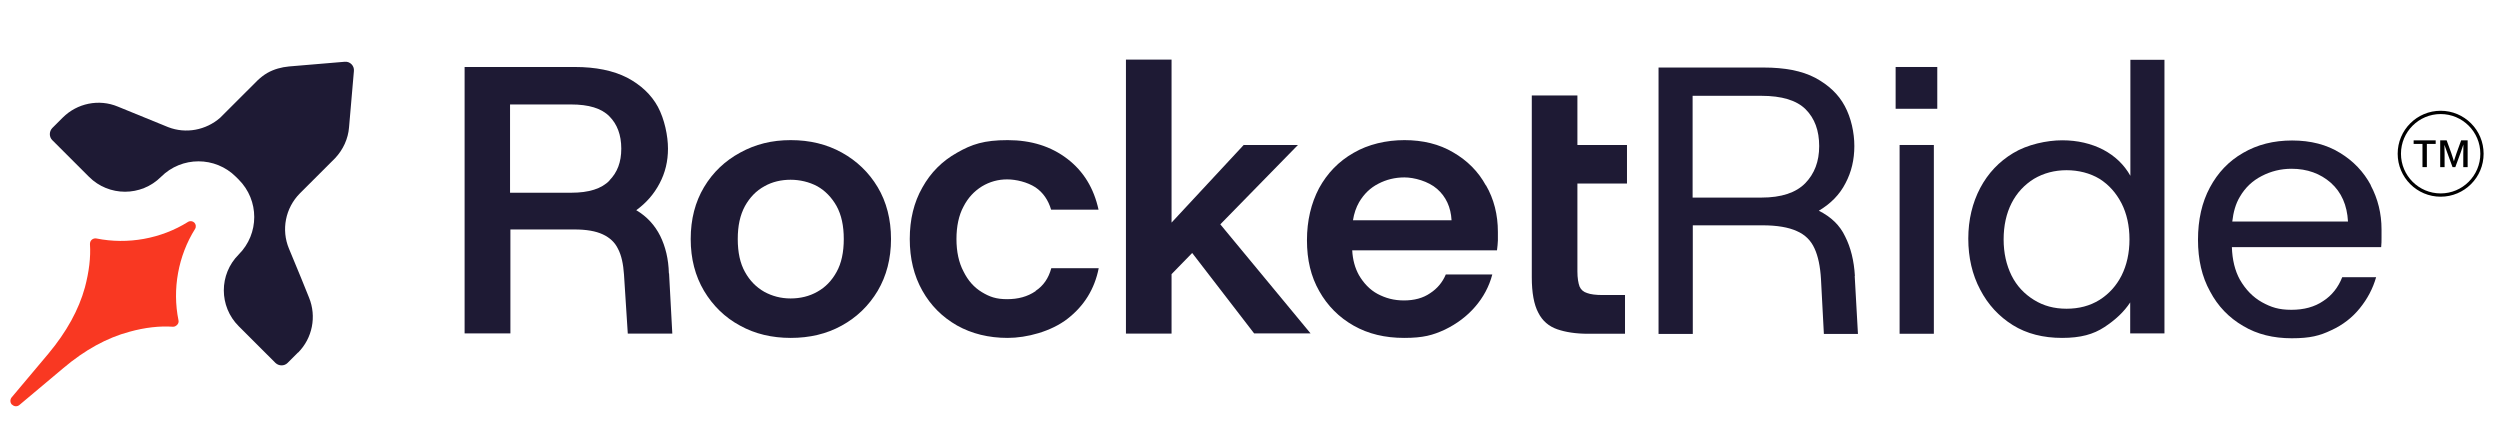
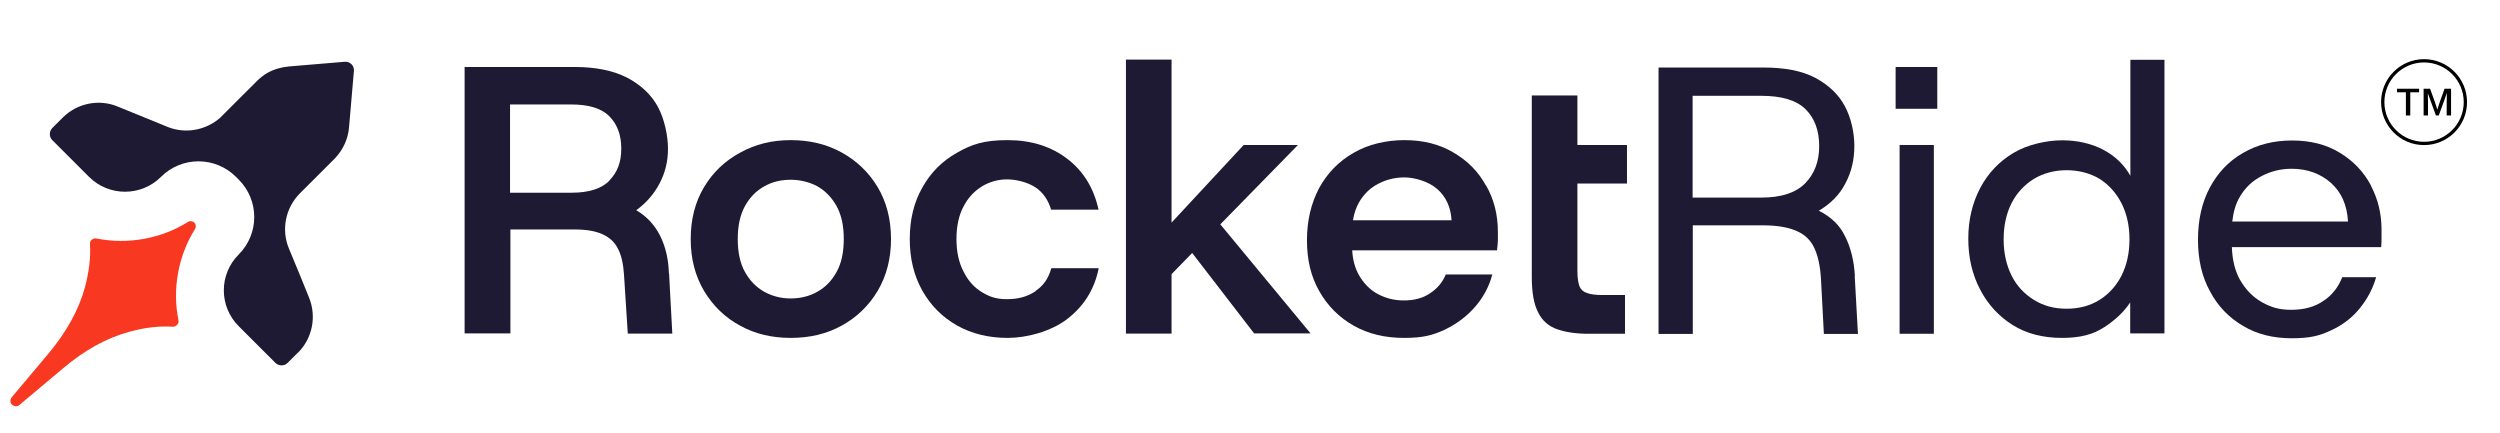
<svg xmlns="http://www.w3.org/2000/svg" width="1920" zoomAndPan="magnify" viewBox="0 0 1440 249" height="332" preserveAspectRatio="xMidYMid meet" version="1.0">
  <defs>
-     <clipPath id="f4636453d4">
+     <clipPath id="9c5eb7aef1">
      <path d="M 648 34.07 L 755 34.07 L 755 193 L 648 193 Z M 648 34.07 " clip-rule="nonzero" />
    </clipPath>
-     <clipPath id="9aa6561abb">
+     <clipPath id="462274172a">
      <path d="M 1133 34.07 L 1247 34.07 L 1247 195 L 1133 195 Z M 1133 34.07 " clip-rule="nonzero" />
    </clipPath>
-     <clipPath id="1a4a7fdc16">
+     <clipPath id="baa3a1a33a">
      <path d="M 1266 80 L 1371.762 80 L 1371.762 195 L 1266 195 Z M 1266 80 " clip-rule="nonzero" />
    </clipPath>
-     <clipPath id="58ec27699d">
+     <clipPath id="8b70056b0c">
      <path d="M 6.012 127 L 113 127 L 113 234.32 L 6.012 234.32 Z M 6.012 127 " clip-rule="nonzero" />
    </clipPath>
-     <clipPath id="b926862140">
-       <path d="M 1381.062 63.801 L 1430.562 63.801 L 1430.562 113.301 L 1381.062 113.301 Z M 1381.062 63.801 " clip-rule="nonzero" />
+     <clipPath id="d094448ce4">
+       <path d="M 1371.508 34.07 L 1421.008 34.07 L 1421.008 83.57 L 1371.508 83.57 Z M 1371.508 34.07 " clip-rule="nonzero" />
    </clipPath>
  </defs>
  <rect x="-144" width="1728" fill="#ffffff" y="-24.9" height="298.8" fill-opacity="1" />
  <rect x="-144" width="1728" fill="#ffffff" y="-24.9" height="298.8" fill-opacity="1" />
  <path fill="#1e1a34" d="M 385.277 157.488 C 385.07 149.188 383.305 142.027 380.293 135.906 C 377.176 129.684 372.609 124.703 366.48 121.07 C 372.191 116.922 376.66 111.836 379.879 105.715 C 383.199 99.488 384.758 92.848 384.758 85.586 C 384.758 78.324 382.785 68.676 378.941 61.516 C 375.102 54.461 369.078 48.859 361.184 44.707 C 353.188 40.66 343.219 38.586 331.066 38.586 L 267.613 38.586 L 267.613 192.039 L 293.992 192.039 L 293.992 132.172 L 330.859 132.172 C 337.816 132.172 343.113 133.105 347.164 134.973 C 351.215 136.84 354.227 139.641 355.992 143.379 C 357.965 147.113 359.004 152.094 359.418 158.109 L 361.602 192.141 L 387.25 192.141 L 385.383 157.488 Z M 351.109 103.949 C 346.543 108.723 339.168 111.008 329.094 111.008 L 293.785 111.008 L 293.785 60.168 L 328.887 60.168 C 339.062 60.168 346.438 62.348 351.008 67.016 C 355.473 71.477 357.859 77.703 357.859 85.586 C 357.859 93.473 355.578 99.281 351.008 103.949 Z M 351.109 103.949 " fill-opacity="1" fill-rule="nonzero" />
  <path fill="#1e1a34" d="M 505.539 107.789 C 500.449 99.281 493.492 92.641 484.871 87.871 C 476.25 83.098 466.488 80.711 455.48 80.711 C 444.473 80.711 435.125 83.098 426.402 87.871 C 417.574 92.641 410.617 99.281 405.527 107.789 C 400.441 116.297 397.844 126.258 397.844 137.672 C 397.844 149.082 400.441 158.941 405.527 167.551 C 410.617 176.059 417.574 182.906 426.301 187.574 C 434.918 192.348 444.68 194.633 455.48 194.633 C 466.281 194.633 476.148 192.348 484.77 187.574 C 493.492 182.805 500.449 176.059 505.539 167.551 C 510.625 158.941 513.223 148.98 513.223 137.672 C 513.223 126.363 510.625 116.297 505.539 107.789 Z M 481.859 156.656 C 479.055 161.742 475.422 165.477 470.746 168.07 C 466.18 170.664 460.984 171.91 455.379 171.91 C 449.77 171.91 444.785 170.559 440.215 168.07 C 435.645 165.477 431.906 161.742 429.102 156.656 C 426.301 151.676 424.949 145.348 424.949 137.672 C 424.949 129.992 426.301 123.871 429.102 118.684 C 431.906 113.703 435.543 109.863 440.32 107.27 C 444.891 104.676 450.082 103.535 455.379 103.535 C 460.676 103.535 466.074 104.781 470.746 107.27 C 475.316 109.863 479.055 113.703 481.859 118.684 C 484.664 123.77 486.016 130.098 486.016 137.672 C 486.016 145.246 484.664 151.676 481.859 156.656 Z M 481.859 156.656 " fill-opacity="1" fill-rule="nonzero" />
  <path fill="#1e1a34" d="M 596.406 167.758 C 591.84 170.871 586.438 172.324 580.102 172.324 C 573.77 172.324 570.031 170.977 565.562 168.277 C 561.098 165.582 557.566 161.637 554.973 156.348 C 552.27 151.262 550.922 144.934 550.922 137.672 C 550.922 130.406 552.27 123.977 554.973 118.996 C 557.566 113.91 561.098 110.176 565.562 107.375 C 570.031 104.676 574.91 103.328 580.102 103.328 C 585.297 103.328 591.734 104.887 596.406 107.895 C 600.875 110.902 603.781 115.262 605.441 120.758 L 632.758 120.758 C 630.055 108.414 624.137 98.66 614.789 91.5 C 605.441 84.34 594.02 80.711 580.414 80.711 C 566.809 80.711 559.75 83.098 551.234 87.973 C 542.719 92.746 536.07 99.387 531.293 107.996 C 526.414 116.504 524.023 126.465 524.023 137.672 C 524.023 148.875 526.414 158.836 531.293 167.449 C 536.07 175.957 542.719 182.598 551.234 187.473 C 559.75 192.246 569.512 194.633 580.414 194.633 C 591.32 194.633 605.441 191 614.996 183.531 C 624.449 176.164 630.473 166.516 632.859 154.48 L 605.547 154.48 C 603.988 160.184 601.082 164.543 596.512 167.551 L 596.512 167.758 Z M 596.406 167.758 " fill-opacity="1" fill-rule="nonzero" />
-   <g clip-path="url(#f4636453d4)">
+   <g clip-path="url(#9c5eb7aef1)">
    <path fill="#1e1a34" d="M 702.855 129.164 L 695.898 120.758 L 679.801 136.84 L 686.656 145.66 L 722.379 192.039 L 754.887 192.039 Z M 716.461 83.406 L 674.711 128.332 L 661.625 142.547 L 673.051 159.668 L 674.711 158.008 L 686.656 145.762 L 702.855 129.266 L 747.617 83.512 L 716.461 83.512 Z M 648.543 34.332 L 648.543 192.141 L 674.816 192.141 L 674.816 34.332 Z M 648.543 34.332 " fill-opacity="1" fill-rule="nonzero" />
  </g>
  <path fill="#1e1a34" d="M 855.828 106.754 C 851.469 98.762 845.133 92.434 837.031 87.766 C 829.035 82.992 819.48 80.711 808.992 80.711 C 798.504 80.711 788.117 83.098 779.602 88.078 C 771.086 92.953 764.543 99.695 759.766 108.414 C 755.195 117.129 752.809 127.09 752.809 138.398 C 752.809 149.707 755.094 159.25 759.871 167.656 C 764.648 176.164 771.293 182.805 779.707 187.574 C 788.117 192.348 797.777 194.633 808.785 194.633 C 819.793 194.633 825.297 193.074 832.254 189.859 C 839.109 186.539 844.926 182.18 849.598 176.785 C 854.375 171.285 857.699 165.164 859.566 158.109 L 832.773 158.109 C 830.906 162.57 827.895 166.203 823.738 168.898 C 819.688 171.703 814.602 173.051 808.68 173.051 C 802.762 173.051 798.086 171.703 793.52 169.316 C 789.051 166.93 785.418 163.09 782.719 158.422 C 780.434 154.27 779.188 149.707 778.875 144.207 L 862.266 144.207 C 862.477 142.133 862.785 140.16 862.785 138.5 L 862.785 133.625 C 862.785 123.664 860.504 114.637 855.934 106.754 Z M 779.289 126.984 C 779.914 122.938 781.16 119.41 782.82 116.504 C 785.625 111.734 789.262 108.203 793.934 105.82 C 798.504 103.434 803.488 102.188 808.992 102.188 C 814.496 102.188 822.699 104.367 827.789 108.828 C 832.879 113.289 835.68 119.305 836.098 126.879 L 779.289 126.879 Z M 779.289 126.984 " fill-opacity="1" fill-rule="nonzero" />
  <path fill="#1e1a34" d="M 937.145 105.609 L 937.145 83.512 L 908.586 83.512 L 908.586 54.98 L 882.312 54.98 L 882.312 159.77 C 882.312 168.59 883.559 175.438 886.051 180.105 C 888.438 184.879 892.176 187.992 896.953 189.652 C 901.73 191.312 907.652 192.246 914.711 192.246 L 936.004 192.246 L 936.004 169.938 L 923.02 169.938 C 919.18 169.938 916.062 169.523 914.191 168.797 C 912.117 168.176 910.664 166.93 909.832 165.062 C 909.105 163.09 908.586 160.184 908.586 156.348 L 908.586 105.715 L 937.145 105.715 Z M 937.145 105.609 " fill-opacity="1" fill-rule="nonzero" />
  <path fill="#1e1a34" d="M 1068.414 158.836 C 1067.895 150.121 1066.023 142.547 1062.805 136.219 C 1059.793 129.785 1054.703 124.91 1047.641 121.383 C 1054.602 117.23 1059.688 112.043 1063.012 105.508 C 1066.441 99.074 1068.102 91.914 1068.102 84.133 C 1068.102 76.352 1066.23 67.844 1062.598 61.102 C 1058.961 54.254 1053.25 48.961 1045.566 44.812 C 1037.879 40.766 1027.91 38.898 1015.863 38.898 L 955.32 38.898 L 955.32 192.348 L 975.051 192.348 L 975.051 129.785 L 1015.137 129.785 C 1023.652 129.785 1030.195 130.926 1034.973 133.105 C 1039.75 135.18 1043.074 138.5 1045.148 143.066 C 1047.227 147.527 1048.473 153.543 1048.887 160.809 L 1050.551 192.348 L 1070.18 192.348 L 1068.309 158.941 L 1068.414 158.941 Z M 1039.855 105.508 C 1034.453 111.008 1026.145 113.809 1014.516 113.809 L 974.945 113.809 L 974.945 55.188 L 1014.516 55.188 C 1026.352 55.188 1034.867 57.781 1040.062 62.969 C 1045.254 68.156 1047.852 75.211 1047.852 84.133 C 1047.852 93.059 1045.148 100.008 1039.852 105.508 Z M 1039.855 105.508 " fill-opacity="1" fill-rule="nonzero" />
  <path fill="#1e1a34" d="M 1094.168 83.512 L 1094.168 192.246 L 1113.898 192.246 L 1113.898 83.512 Z M 1091.883 38.586 L 1091.883 62.656 L 1115.871 62.656 L 1115.871 38.586 Z M 1091.883 38.586 " fill-opacity="1" fill-rule="nonzero" />
-   <g clip-path="url(#9aa6561abb)">
+   <g clip-path="url(#462274172a)">
    <path fill="#1e1a34" d="M 1227.098 34.438 L 1227.098 101.254 C 1223.461 94.82 1218.27 89.84 1211.418 86.211 C 1204.562 82.684 1196.668 80.812 1187.844 80.812 C 1179.016 80.812 1167.797 83.199 1159.594 88.18 C 1151.492 93.059 1145.16 99.695 1140.59 108.309 C 1136.125 116.816 1133.734 126.57 1133.734 137.465 C 1133.734 148.355 1136.02 158.215 1140.59 166.824 C 1145.055 175.438 1151.391 182.285 1159.387 187.266 C 1167.383 192.246 1176.938 194.633 1187.738 194.633 C 1198.539 194.633 1205.809 192.555 1212.145 188.406 C 1218.477 184.254 1223.465 179.586 1226.992 174.191 L 1226.992 192.039 L 1246.727 192.039 L 1246.727 34.438 L 1226.992 34.438 Z M 1222.008 158.734 C 1218.996 164.648 1214.738 169.316 1209.34 172.738 C 1203.836 176.164 1197.5 177.824 1190.336 177.824 C 1183.168 177.824 1177.043 176.164 1171.539 172.738 C 1166.031 169.316 1161.672 164.75 1158.66 158.734 C 1155.648 152.609 1154.09 145.762 1154.09 137.879 C 1154.09 129.992 1155.648 122.938 1158.66 117.023 C 1161.672 111.109 1166.031 106.441 1171.539 103.016 C 1177.145 99.695 1183.48 98.039 1190.336 98.039 C 1197.188 98.039 1203.836 99.695 1209.34 103.016 C 1214.738 106.441 1218.895 111.109 1222.008 117.129 C 1225.02 123.043 1226.578 129.992 1226.578 137.879 C 1226.578 145.762 1225.02 152.715 1222.008 158.734 Z M 1222.008 158.734 " fill-opacity="1" fill-rule="nonzero" />
  </g>
-   <g clip-path="url(#1a4a7fdc16)">
+   <g clip-path="url(#baa3a1a33a)">
    <path fill="#1e1a34" d="M 1365.637 106.754 C 1361.48 98.973 1355.562 92.746 1347.875 88.078 C 1340.191 83.305 1330.949 80.918 1320.254 80.918 C 1309.555 80.918 1300.207 83.305 1292.004 88.078 C 1283.695 92.848 1277.465 99.488 1272.895 107.996 C 1268.328 116.504 1266.043 126.57 1266.043 138.086 C 1266.043 149.602 1268.328 159.457 1273 167.863 C 1277.465 176.371 1283.906 183.012 1292.109 187.785 C 1300.105 192.555 1309.453 194.84 1320.043 194.84 C 1330.637 194.84 1336.141 193.387 1342.684 190.273 C 1349.332 187.266 1354.836 183.012 1359.195 177.617 C 1363.664 172.117 1366.777 166.203 1368.648 159.668 L 1349.125 159.668 C 1346.84 165.477 1343.203 170.145 1338.219 173.363 C 1333.234 176.785 1327.105 178.445 1319.836 178.445 C 1312.566 178.445 1308.207 176.992 1302.91 174.09 C 1297.715 171.184 1293.457 166.824 1290.137 161.016 C 1287.332 155.93 1285.773 149.602 1285.566 142.34 L 1371.555 142.34 C 1371.762 140.473 1371.762 138.707 1371.762 136.945 L 1371.762 132.172 C 1371.762 123.043 1369.688 114.535 1365.531 106.754 Z M 1285.773 127.711 C 1286.398 122.211 1287.746 117.336 1290.137 113.391 C 1293.25 107.996 1297.508 104.055 1302.805 101.355 C 1307.996 98.66 1313.711 97.207 1319.941 97.207 C 1328.977 97.207 1336.559 100.008 1342.582 105.301 C 1348.707 110.797 1351.926 118.164 1352.445 127.605 L 1285.773 127.605 Z M 1285.773 127.711 " fill-opacity="1" fill-rule="nonzero" />
  </g>
  <path fill="#1e1a34" d="M 171.656 203.035 L 165.633 209.055 C 163.762 210.922 160.648 210.922 158.676 209.055 L 137.488 187.887 C 126.066 176.473 126.066 158.008 137.488 146.594 C 149.43 134.66 149.43 115.363 137.488 103.434 L 135.93 101.875 C 123.988 89.945 104.672 89.945 92.73 101.875 C 81.305 113.289 62.715 113.289 51.293 101.875 L 30.105 80.711 C 28.238 78.844 28.238 75.73 30.105 73.758 L 36.129 67.742 C 44.438 59.441 57.004 56.848 67.906 61.414 L 96.883 73.238 C 107.059 77.184 118.586 75.004 126.793 67.844 L 148.289 46.367 C 149.949 44.812 151.82 43.254 154 42.012 C 157.844 39.832 162.102 38.691 166.465 38.277 L 198.555 35.578 C 201.566 35.266 204.16 37.859 203.852 40.871 L 201.047 73.344 C 200.527 79.984 197.617 86.211 193.051 91.086 L 172.695 111.422 C 164.387 119.824 161.895 132.379 166.465 143.273 L 167.5 145.762 L 173.422 160.082 L 177.992 171.391 C 182.457 182.285 179.965 194.84 171.656 203.141 Z M 171.656 203.035 " fill-opacity="1" fill-rule="nonzero" />
-   <g clip-path="url(#58ec27699d)">
+   <g clip-path="url(#8b70056b0c)">
    <path fill="#f93822" d="M 6.844 233.02 C 5.805 231.98 5.699 230.219 6.637 228.973 L 27.926 203.656 C 38.309 191.207 45.371 178.445 48.902 165.582 C 51.293 156.555 52.332 148.148 51.812 140.574 C 51.812 139.641 52.121 138.707 52.852 138.086 C 53.578 137.465 54.613 137.152 55.551 137.359 C 73.516 140.992 92.73 137.566 108.305 127.812 C 109.449 127.09 111.008 127.297 111.941 128.23 C 112.875 129.164 113.082 130.719 112.355 131.859 C 102.594 147.422 99.168 166.617 102.801 184.465 C 103.012 185.293 102.801 186.227 102.18 186.953 C 101.555 187.68 100.516 188.301 99.582 188.199 C 92 187.68 83.484 188.613 74.555 191.102 C 61.676 194.527 48.801 201.582 36.441 212.062 L 11.102 233.332 C 9.961 234.266 8.195 234.266 7.051 233.125 L 6.844 233.125 Z M 6.844 233.02 " fill-opacity="1" fill-rule="nonzero" />
  </g>
-   <g clip-path="url(#b926862140)">
-     <path fill="#000000" d="M 1405.812 65.695 C 1393.207 65.695 1382.957 75.945 1382.957 88.551 C 1382.957 101.152 1393.207 111.406 1405.812 111.406 C 1418.414 111.406 1428.668 101.152 1428.668 88.551 C 1428.668 75.945 1418.414 65.695 1405.812 65.695 Z M 1405.812 113.301 C 1402.473 113.301 1399.23 112.645 1396.176 111.355 C 1393.23 110.105 1390.582 108.324 1388.312 106.051 C 1386.039 103.777 1384.254 101.129 1383.008 98.184 C 1381.715 95.133 1381.062 91.891 1381.062 88.551 C 1381.062 85.211 1381.715 81.969 1383.008 78.914 C 1384.254 75.969 1386.039 73.32 1388.312 71.051 C 1390.582 68.777 1393.23 66.992 1396.176 65.746 C 1399.23 64.453 1402.473 63.801 1405.812 63.801 C 1409.152 63.801 1412.395 64.453 1415.445 65.746 C 1418.391 66.992 1421.039 68.777 1423.312 71.051 C 1425.586 73.32 1427.371 75.969 1428.617 78.914 C 1429.906 81.969 1430.562 85.211 1430.562 88.551 C 1430.562 91.891 1429.906 95.133 1428.617 98.184 C 1427.371 101.129 1425.586 103.777 1423.312 106.051 C 1421.039 108.324 1418.391 110.105 1415.445 111.355 C 1412.395 112.645 1409.152 113.301 1405.812 113.301 " fill-opacity="1" fill-rule="nonzero" />
+   <g clip-path="url(#d094448ce4)">
+     <path fill="#000000" d="M 1396.258 35.965 C 1383.652 35.965 1373.402 46.215 1373.402 58.82 C 1373.402 71.422 1383.652 81.676 1396.258 81.676 C 1408.859 81.676 1419.113 71.422 1419.113 58.82 C 1419.113 46.215 1408.859 35.965 1396.258 35.965 Z M 1396.258 83.57 C 1392.918 83.57 1389.676 82.914 1386.621 81.625 C 1383.676 80.379 1381.027 78.594 1378.758 76.32 C 1376.484 74.047 1374.699 71.398 1373.453 68.453 C 1372.16 65.402 1371.508 62.16 1371.508 58.82 C 1371.508 55.48 1372.16 52.238 1373.453 49.184 C 1374.699 46.238 1376.484 43.59 1378.758 41.32 C 1381.027 39.047 1383.676 37.262 1386.621 36.016 C 1389.676 34.723 1392.918 34.07 1396.258 34.07 C 1399.598 34.07 1402.84 34.723 1405.891 36.016 C 1408.84 37.262 1411.484 39.047 1413.758 41.32 C 1416.031 43.59 1417.816 46.238 1419.062 49.184 C 1420.352 52.238 1421.008 55.48 1421.008 58.82 C 1421.008 62.16 1420.352 65.402 1419.062 68.453 C 1417.816 71.398 1416.031 74.047 1413.758 76.32 C 1411.484 78.594 1408.84 80.379 1405.891 81.625 C 1402.84 82.914 1399.598 83.57 1396.258 83.57 " fill-opacity="1" fill-rule="nonzero" />
  </g>
-   <path fill="#000000" d="M 1395.348 96.254 L 1395.348 82.895 L 1390.254 82.895 L 1390.254 80.844 L 1402.953 80.844 L 1402.953 82.895 L 1397.871 82.895 L 1397.871 96.254 L 1395.348 96.254 " fill-opacity="1" fill-rule="nonzero" />
-   <path fill="#000000" d="M 1418.848 96.254 L 1418.848 88.445 C 1418.848 87.777 1418.863 87.031 1418.895 86.234 L 1418.91 83.207 C 1418.754 83.68 1417.656 87.004 1417.488 87.461 L 1414.266 96.254 L 1412.66 96.254 L 1409.438 87.461 C 1409.273 87.004 1408.148 83.895 1407.996 83.434 L 1408.035 86.242 C 1408.066 87.004 1408.082 87.738 1408.082 88.43 L 1408.082 96.254 L 1405.559 96.254 L 1405.559 80.844 L 1409.277 80.844 L 1411.961 88.234 C 1412.32 89.227 1412.672 90.297 1413 91.41 L 1413.449 92.945 L 1413.906 91.414 C 1414.203 90.422 1414.551 89.363 1414.945 88.27 L 1417.625 80.844 L 1421.367 80.844 L 1421.367 96.254 L 1418.848 96.254 " fill-opacity="1" fill-rule="nonzero" />
+   <path fill="#000000" d="M 1385.793 66.523 L 1385.793 53.164 L 1380.699 53.164 L 1380.699 51.113 L 1393.398 51.113 L 1393.398 53.164 L 1388.316 53.164 L 1388.316 66.523 L 1385.793 66.523 " fill-opacity="1" fill-rule="nonzero" />
+   <path fill="#000000" d="M 1409.293 66.523 L 1409.293 58.715 C 1409.293 58.047 1409.309 57.301 1409.34 56.504 L 1409.355 53.477 C 1409.199 53.949 1408.102 57.273 1407.934 57.73 L 1404.711 66.523 L 1403.105 66.523 L 1399.883 57.73 C 1399.719 57.273 1398.594 54.164 1398.441 53.703 L 1398.48 56.512 C 1398.512 57.273 1398.527 58.008 1398.527 58.699 L 1398.527 66.523 L 1396.004 66.523 L 1396.004 51.113 L 1399.727 51.113 L 1402.406 58.504 C 1402.766 59.496 1403.117 60.566 1403.445 61.68 L 1403.895 63.215 L 1404.352 61.684 C 1404.648 60.691 1404.996 59.633 1405.391 58.539 L 1408.07 51.113 L 1411.812 51.113 L 1411.812 66.523 L 1409.293 66.523 " fill-opacity="1" fill-rule="nonzero" />
</svg>
